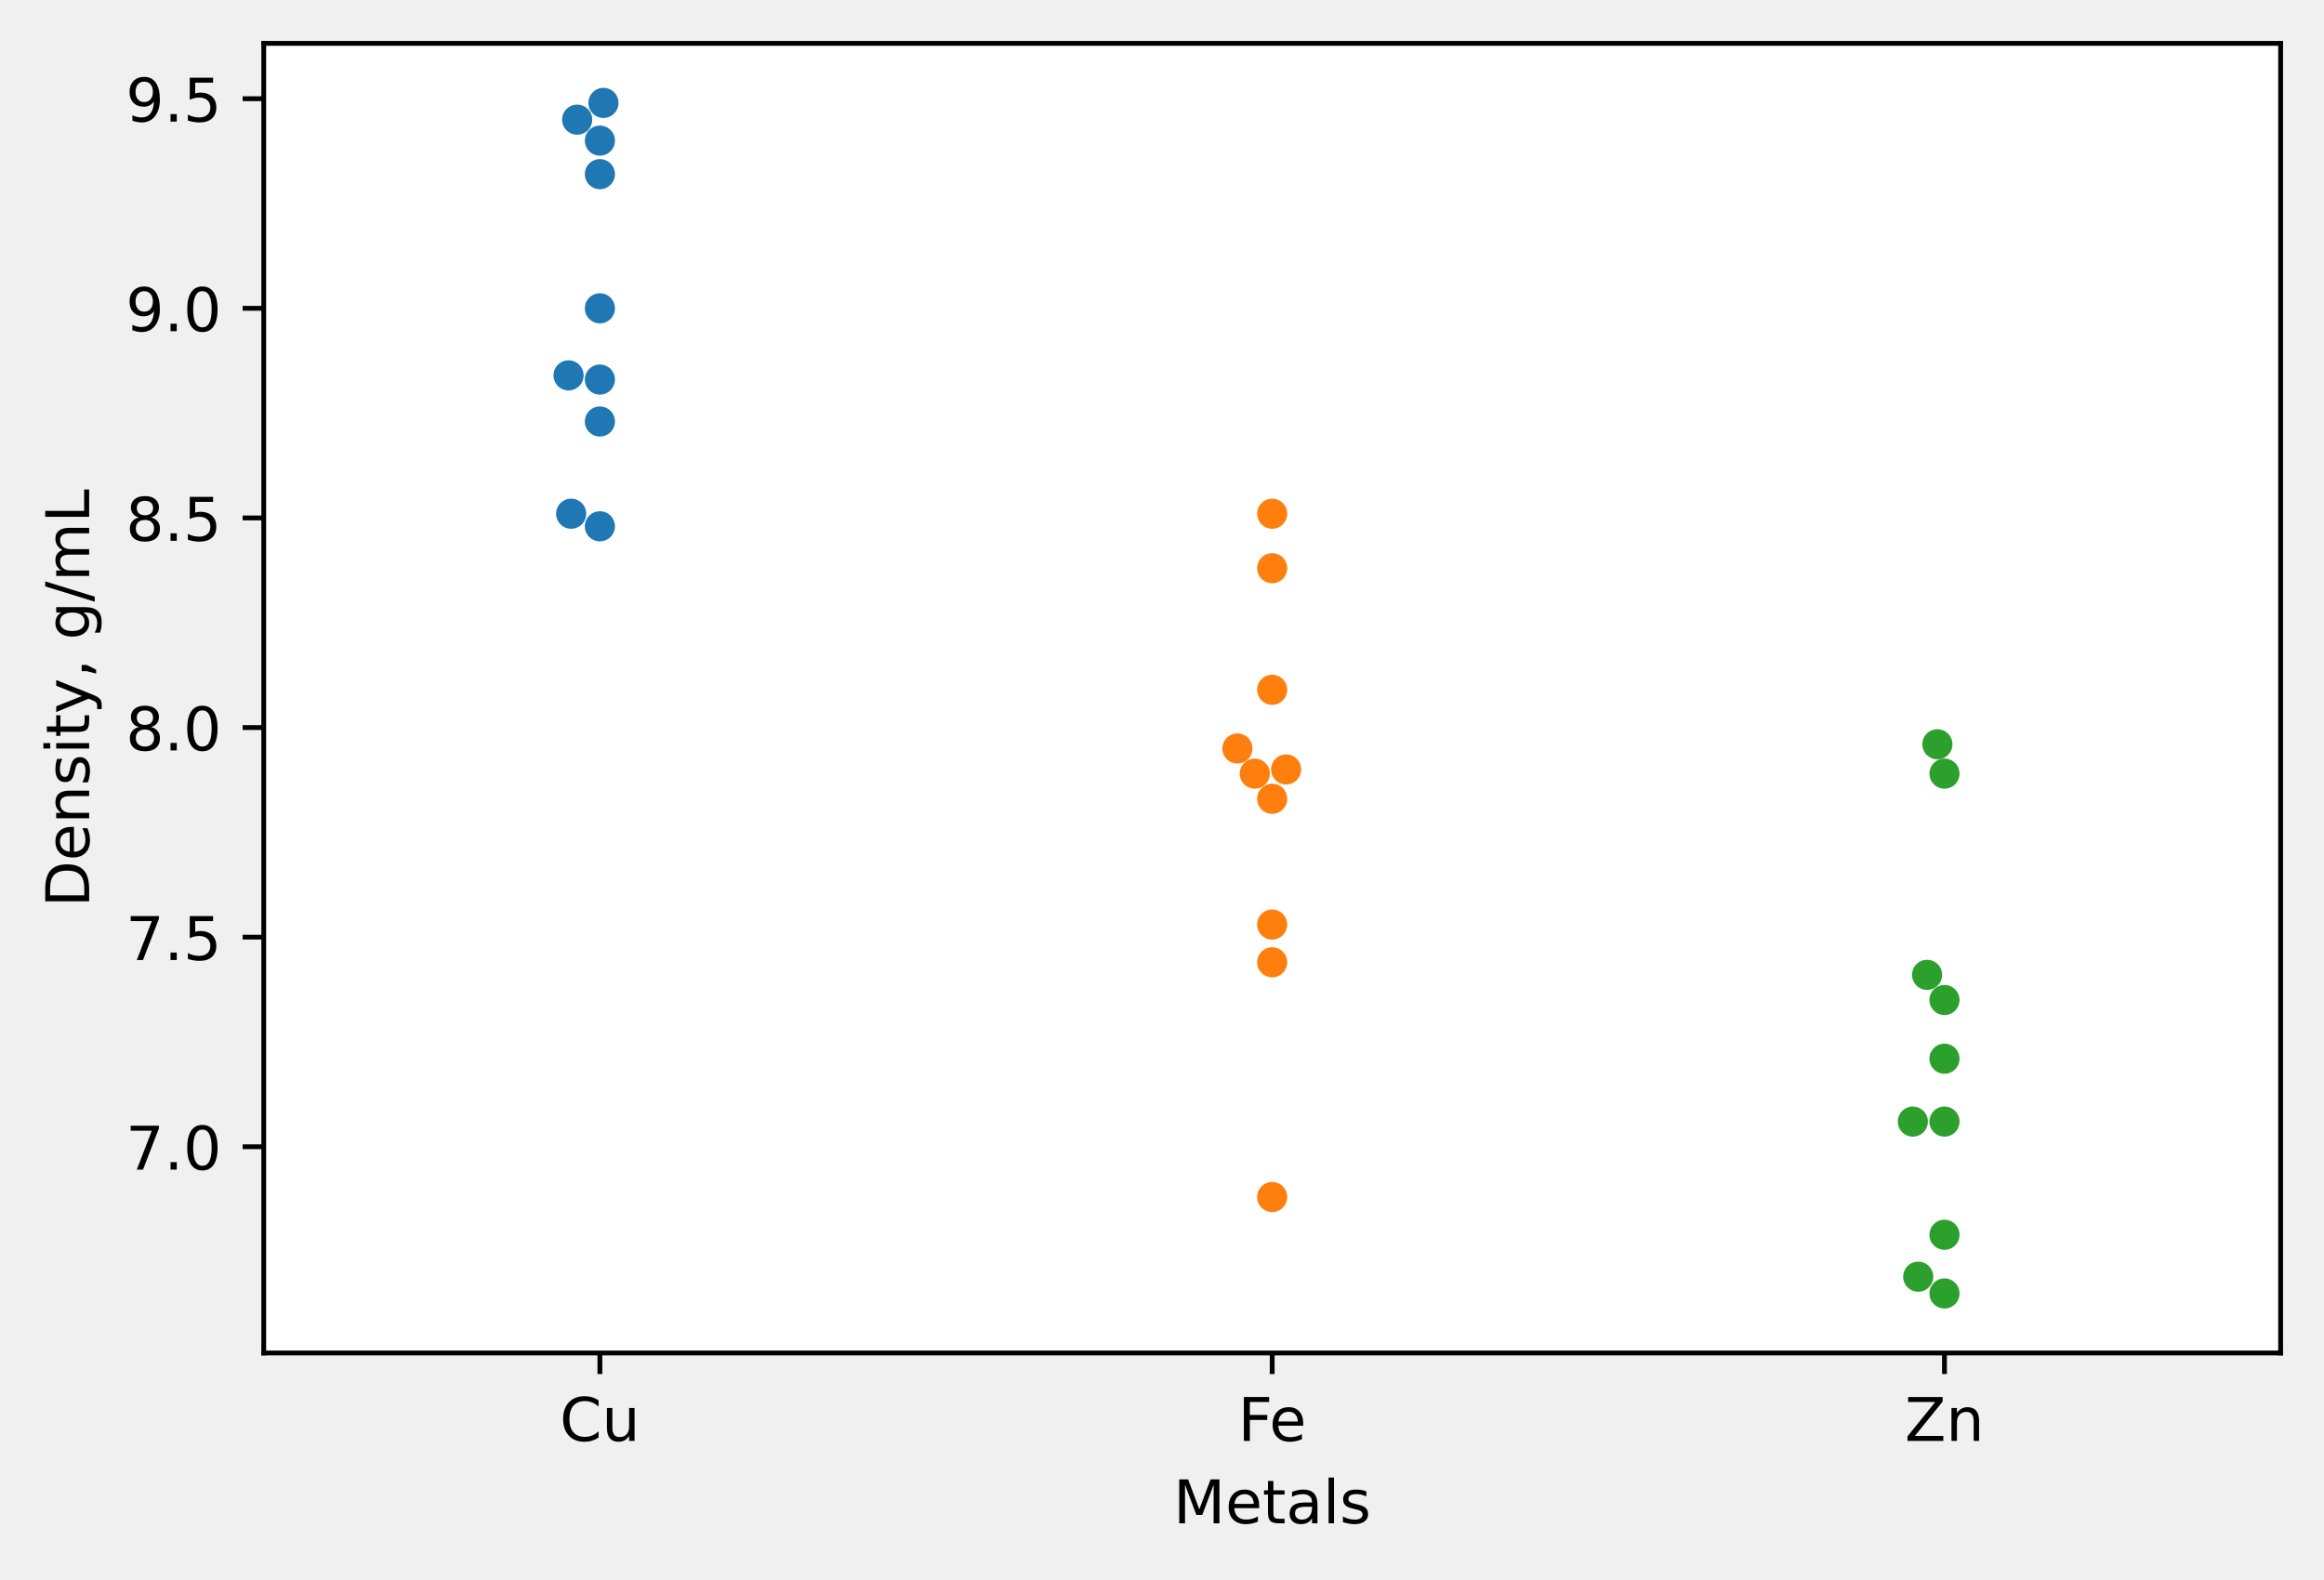
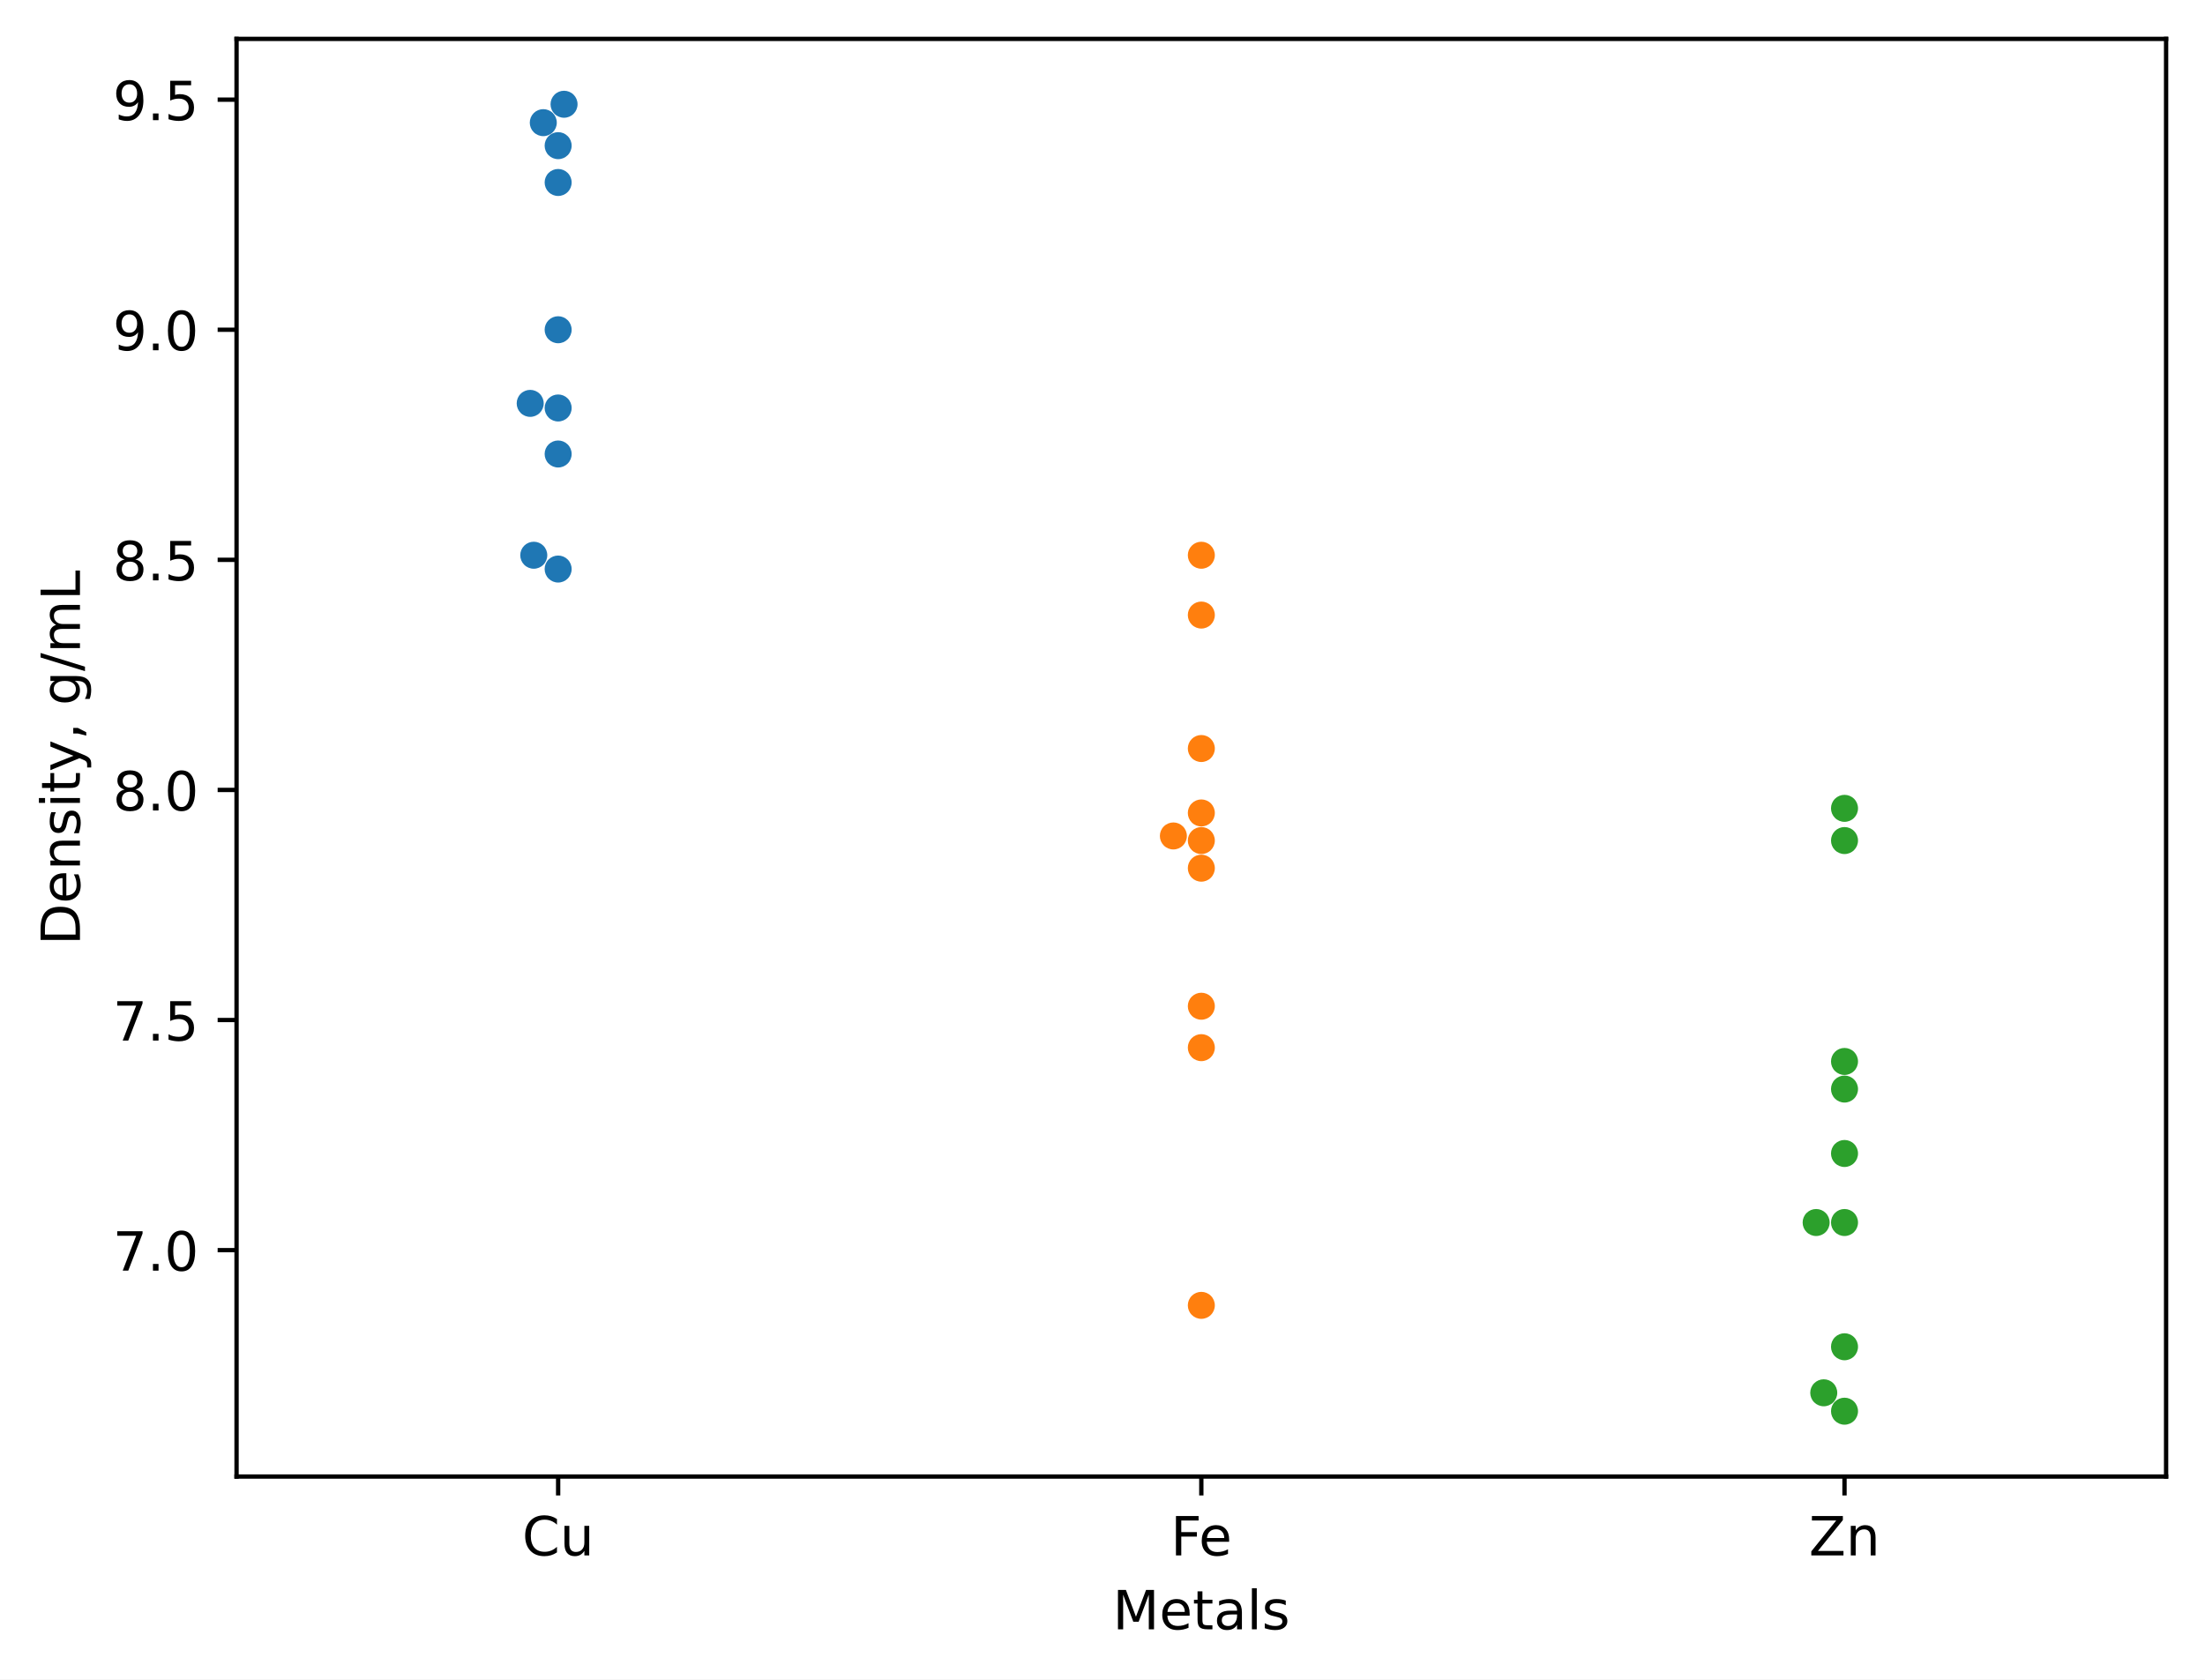
- <svg xmlns="http://www.w3.org/2000/svg" xmlns:xlink="http://www.w3.org/1999/xlink" width="385.781pt" height="262.196pt" viewBox="0 0 385.781 262.196" version="1.1">
+ <svg xmlns="http://www.w3.org/2000/svg" xmlns:xlink="http://www.w3.org/1999/xlink" width="408.101pt" height="310.868pt" viewBox="0 0 408.101 310.868" version="1.1">
  <defs>
    <style type="text/css">*{stroke-linejoin: round; stroke-linecap: butt}</style>
  </defs>
  <g id="figure_1">
    <g id="patch_1">
-       <path d="M 0 262.196  L 385.781 262.196  L 385.781 0  L 0 0  L 0 262.196  z " style="fill: none" />
+       <path d="M 0 310.868  L 408.101 310.868  L 408.101 0  L 0 0  z " style="fill: #ffffff" />
    </g>
    <g id="axes_1">
      <g id="patch_2">
-         <path d="M 43.781 224.64  L 378.581 224.64  L 378.581 7.2  L 43.781 7.2  z " style="fill: #ffffff" />
+         <path d="M 43.781 273.312  L 400.901 273.312  L 400.901 7.2  L 43.781 7.2  z " style="fill: #ffffff" />
      </g>
      <g id="matplotlib.axis_1">
        <g id="xtick_1">
          <g id="line2d_1">
            <defs>
-               <path id="m208a6dc94f" d="M 0 0  L 0 3.5  " style="stroke: #000000; stroke-width: 0.8" />
+               <path id="m04a9dd56a1" d="M 0 0  L 0 3.5  " style="stroke: #000000; stroke-width: 0.8" />
            </defs>
            <g>
-               <use xlink:href="#m208a6dc94f" x="99.581" y="224.64" style="stroke: #000000; stroke-width: 0.8" />
+               <use xlink:href="#m04a9dd56a1" x="103.301" y="273.312" style="stroke: #000000; stroke-width: 0.8" />
            </g>
          </g>
          <g id="text_1">
-             <g transform="translate(92.92109 239.2384)scale(0.1 -0.1)">
+             <g transform="translate(96.64109 287.9104) scale(0.1 -0.1)">
              <defs>
                <path id="DejaVuSans-43" d="M 4122 4306  L 4122 3641  Q 3803 3938 3442 4084  Q 3081 4231 2675 4231  Q 1875 4231 1450 3742  Q 1025 3253 1025 2328  Q 1025 1406 1450 917  Q 1875 428 2675 428  Q 3081 428 3442 575  Q 3803 722 4122 1019  L 4122 359  Q 3791 134 3420 21  Q 3050 -91 2638 -91  Q 1578 -91 968 557  Q 359 1206 359 2328  Q 359 3453 968 4101  Q 1578 4750 2638 4750  Q 3056 4750 3426 4639  Q 3797 4528 4122 4306  z " transform="scale(0.015625)" />
                <path id="DejaVuSans-75" d="M 544 1381  L 544 3500  L 1119 3500  L 1119 1403  Q 1119 906 1312 657  Q 1506 409 1894 409  Q 2359 409 2629 706  Q 2900 1003 2900 1516  L 2900 3500  L 3475 3500  L 3475 0  L 2900 0  L 2900 538  Q 2691 219 2414 64  Q 2138 -91 1772 -91  Q 1169 -91 856 284  Q 544 659 544 1381  z M 1991 3584  L 1991 3584  z " transform="scale(0.015625)" />
              </defs>
              <use xlink:href="#DejaVuSans-43" />
              <use xlink:href="#DejaVuSans-75" x="69.824" />
            </g>
          </g>
        </g>
        <g id="xtick_2">
          <g id="line2d_2">
            <g>
-               <use xlink:href="#m208a6dc94f" x="211.181" y="224.64" style="stroke: #000000; stroke-width: 0.8" />
+               <use xlink:href="#m04a9dd56a1" x="222.341" y="273.312" style="stroke: #000000; stroke-width: 0.8" />
            </g>
          </g>
          <g id="text_2">
-             <g transform="translate(205.5039 239.2384)scale(0.1 -0.1)">
+             <g transform="translate(216.6639 287.9104) scale(0.1 -0.1)">
              <defs>
                <path id="DejaVuSans-46" d="M 628 4666  L 3309 4666  L 3309 4134  L 1259 4134  L 1259 2759  L 3109 2759  L 3109 2228  L 1259 2228  L 1259 0  L 628 0  L 628 4666  z " transform="scale(0.015625)" />
                <path id="DejaVuSans-65" d="M 3597 1894  L 3597 1613  L 953 1613  Q 991 1019 1311 708  Q 1631 397 2203 397  Q 2534 397 2845 478  Q 3156 559 3463 722  L 3463 178  Q 3153 47 2828 -22  Q 2503 -91 2169 -91  Q 1331 -91 842 396  Q 353 884 353 1716  Q 353 2575 817 3079  Q 1281 3584 2069 3584  Q 2775 3584 3186 3129  Q 3597 2675 3597 1894  z M 3022 2063  Q 3016 2534 2758 2815  Q 2500 3097 2075 3097  Q 1594 3097 1305 2825  Q 1016 2553 972 2059  L 3022 2063  z " transform="scale(0.015625)" />
              </defs>
              <use xlink:href="#DejaVuSans-46" />
              <use xlink:href="#DejaVuSans-65" x="52.02" />
            </g>
          </g>
        </g>
        <g id="xtick_3">
          <g id="line2d_3">
            <g>
-               <use xlink:href="#m208a6dc94f" x="322.781" y="224.64" style="stroke: #000000; stroke-width: 0.8" />
+               <use xlink:href="#m04a9dd56a1" x="341.381" y="273.312" style="stroke: #000000; stroke-width: 0.8" />
            </g>
          </g>
          <g id="text_3">
-             <g transform="translate(316.1875 239.2384)scale(0.1 -0.1)">
+             <g transform="translate(334.7875 287.9104) scale(0.1 -0.1)">
              <defs>
                <path id="DejaVuSans-5a" d="M 359 4666  L 4025 4666  L 4025 4184  L 1075 531  L 4097 531  L 4097 0  L 288 0  L 288 481  L 3238 4134  L 359 4134  L 359 4666  z " transform="scale(0.015625)" />
                <path id="DejaVuSans-6e" d="M 3513 2113  L 3513 0  L 2938 0  L 2938 2094  Q 2938 2591 2744 2837  Q 2550 3084 2163 3084  Q 1697 3084 1428 2787  Q 1159 2491 1159 1978  L 1159 0  L 581 0  L 581 3500  L 1159 3500  L 1159 2956  Q 1366 3272 1645 3428  Q 1925 3584 2291 3584  Q 2894 3584 3203 3211  Q 3513 2838 3513 2113  z " transform="scale(0.015625)" />
              </defs>
              <use xlink:href="#DejaVuSans-5a" />
              <use xlink:href="#DejaVuSans-6e" x="68.506" />
            </g>
          </g>
        </g>
        <g id="text_4">
-           <g transform="translate(194.7727 252.9166)scale(0.1 -0.1)">
+           <g transform="translate(205.9327 301.5886) scale(0.1 -0.1)">
            <defs>
              <path id="DejaVuSans-4d" d="M 628 4666  L 1569 4666  L 2759 1491  L 3956 4666  L 4897 4666  L 4897 0  L 4281 0  L 4281 4097  L 3078 897  L 2444 897  L 1241 4097  L 1241 0  L 628 0  L 628 4666  z " transform="scale(0.015625)" />
              <path id="DejaVuSans-74" d="M 1172 4494  L 1172 3500  L 2356 3500  L 2356 3053  L 1172 3053  L 1172 1153  Q 1172 725 1289 603  Q 1406 481 1766 481  L 2356 481  L 2356 0  L 1766 0  Q 1100 0 847 248  Q 594 497 594 1153  L 594 3053  L 172 3053  L 172 3500  L 594 3500  L 594 4494  L 1172 4494  z " transform="scale(0.015625)" />
              <path id="DejaVuSans-61" d="M 2194 1759  Q 1497 1759 1228 1600  Q 959 1441 959 1056  Q 959 750 1161 570  Q 1363 391 1709 391  Q 2188 391 2477 730  Q 2766 1069 2766 1631  L 2766 1759  L 2194 1759  z M 3341 1997  L 3341 0  L 2766 0  L 2766 531  Q 2569 213 2275 61  Q 1981 -91 1556 -91  Q 1019 -91 701 211  Q 384 513 384 1019  Q 384 1609 779 1909  Q 1175 2209 1959 2209  L 2766 2209  L 2766 2266  Q 2766 2663 2505 2880  Q 2244 3097 1772 3097  Q 1472 3097 1187 3025  Q 903 2953 641 2809  L 641 3341  Q 956 3463 1253 3523  Q 1550 3584 1831 3584  Q 2591 3584 2966 3190  Q 3341 2797 3341 1997  z " transform="scale(0.015625)" />
              <path id="DejaVuSans-6c" d="M 603 4863  L 1178 4863  L 1178 0  L 603 0  L 603 4863  z " transform="scale(0.015625)" />
              <path id="DejaVuSans-73" d="M 2834 3397  L 2834 2853  Q 2591 2978 2328 3040  Q 2066 3103 1784 3103  Q 1356 3103 1142 2972  Q 928 2841 928 2578  Q 928 2378 1081 2264  Q 1234 2150 1697 2047  L 1894 2003  Q 2506 1872 2764 1633  Q 3022 1394 3022 966  Q 3022 478 2636 193  Q 2250 -91 1575 -91  Q 1294 -91 989 -36  Q 684 19 347 128  L 347 722  Q 666 556 975 473  Q 1284 391 1588 391  Q 1994 391 2212 530  Q 2431 669 2431 922  Q 2431 1156 2273 1281  Q 2116 1406 1581 1522  L 1381 1569  Q 847 1681 609 1914  Q 372 2147 372 2553  Q 372 3047 722 3315  Q 1072 3584 1716 3584  Q 2034 3584 2315 3537  Q 2597 3491 2834 3397  z " transform="scale(0.015625)" />
            </defs>
            <use xlink:href="#DejaVuSans-4d" />
            <use xlink:href="#DejaVuSans-65" x="86.279" />
            <use xlink:href="#DejaVuSans-74" x="147.803" />
            <use xlink:href="#DejaVuSans-61" x="187.012" />
            <use xlink:href="#DejaVuSans-6c" x="248.291" />
            <use xlink:href="#DejaVuSans-73" x="276.074" />
          </g>
        </g>
      </g>
      <g id="matplotlib.axis_2">
        <g id="ytick_1">
          <g id="line2d_4">
            <defs>
-               <path id="mb790a3aaf7" d="M 0 0  L -3.5 0  " style="stroke: #000000; stroke-width: 0.8" />
+               <path id="mb6cd8bc59e" d="M 0 0  L -3.5 0  " style="stroke: #000000; stroke-width: 0.8" />
            </defs>
            <g>
-               <use xlink:href="#mb790a3aaf7" x="43.781" y="190.395" style="stroke: #000000; stroke-width: 0.8" />
+               <use xlink:href="#mb6cd8bc59e" x="43.781" y="231.402" style="stroke: #000000; stroke-width: 0.8" />
            </g>
          </g>
          <g id="text_5">
-             <g transform="translate(20.87813 194.1945)scale(0.1 -0.1)">
+             <g transform="translate(20.87813 235.2011) scale(0.1 -0.1)">
              <defs>
                <path id="DejaVuSans-37" d="M 525 4666  L 3525 4666  L 3525 4397  L 1831 0  L 1172 0  L 2766 4134  L 525 4134  L 525 4666  z " transform="scale(0.015625)" />
                <path id="DejaVuSans-2e" d="M 684 794  L 1344 794  L 1344 0  L 684 0  L 684 794  z " transform="scale(0.015625)" />
                <path id="DejaVuSans-30" d="M 2034 4250  Q 1547 4250 1301 3770  Q 1056 3291 1056 2328  Q 1056 1369 1301 889  Q 1547 409 2034 409  Q 2525 409 2770 889  Q 3016 1369 3016 2328  Q 3016 3291 2770 3770  Q 2525 4250 2034 4250  z M 2034 4750  Q 2819 4750 3233 4129  Q 3647 3509 3647 2328  Q 3647 1150 3233 529  Q 2819 -91 2034 -91  Q 1250 -91 836 529  Q 422 1150 422 2328  Q 422 3509 836 4129  Q 1250 4750 2034 4750  z " transform="scale(0.015625)" />
              </defs>
              <use xlink:href="#DejaVuSans-37" />
              <use xlink:href="#DejaVuSans-2e" x="63.623" />
              <use xlink:href="#DejaVuSans-30" x="95.41" />
            </g>
          </g>
        </g>
        <g id="ytick_2">
          <g id="line2d_5">
            <g>
-               <use xlink:href="#mb790a3aaf7" x="43.781" y="155.594" style="stroke: #000000; stroke-width: 0.8" />
+               <use xlink:href="#mb6cd8bc59e" x="43.781" y="188.81" style="stroke: #000000; stroke-width: 0.8" />
            </g>
          </g>
          <g id="text_6">
-             <g transform="translate(20.87813 159.393)scale(0.1 -0.1)">
+             <g transform="translate(20.87813 192.6096) scale(0.1 -0.1)">
              <defs>
                <path id="DejaVuSans-35" d="M 691 4666  L 3169 4666  L 3169 4134  L 1269 4134  L 1269 2991  Q 1406 3038 1543 3061  Q 1681 3084 1819 3084  Q 2600 3084 3056 2656  Q 3513 2228 3513 1497  Q 3513 744 3044 326  Q 2575 -91 1722 -91  Q 1428 -91 1123 -41  Q 819 9 494 109  L 494 744  Q 775 591 1075 516  Q 1375 441 1709 441  Q 2250 441 2565 725  Q 2881 1009 2881 1497  Q 2881 1984 2565 2268  Q 2250 2553 1709 2553  Q 1456 2553 1204 2497  Q 953 2441 691 2322  L 691 4666  z " transform="scale(0.015625)" />
              </defs>
              <use xlink:href="#DejaVuSans-37" />
              <use xlink:href="#DejaVuSans-2e" x="63.623" />
              <use xlink:href="#DejaVuSans-35" x="95.41" />
            </g>
          </g>
        </g>
        <g id="ytick_3">
          <g id="line2d_6">
            <g>
-               <use xlink:href="#mb790a3aaf7" x="43.781" y="120.792" style="stroke: #000000; stroke-width: 0.8" />
+               <use xlink:href="#mb6cd8bc59e" x="43.781" y="146.219" style="stroke: #000000; stroke-width: 0.8" />
            </g>
          </g>
          <g id="text_7">
-             <g transform="translate(20.87813 124.5914)scale(0.1 -0.1)">
+             <g transform="translate(20.87813 150.018) scale(0.1 -0.1)">
              <defs>
                <path id="DejaVuSans-38" d="M 2034 2216  Q 1584 2216 1326 1975  Q 1069 1734 1069 1313  Q 1069 891 1326 650  Q 1584 409 2034 409  Q 2484 409 2743 651  Q 3003 894 3003 1313  Q 3003 1734 2745 1975  Q 2488 2216 2034 2216  z M 1403 2484  Q 997 2584 770 2862  Q 544 3141 544 3541  Q 544 4100 942 4425  Q 1341 4750 2034 4750  Q 2731 4750 3128 4425  Q 3525 4100 3525 3541  Q 3525 3141 3298 2862  Q 3072 2584 2669 2484  Q 3125 2378 3379 2068  Q 3634 1759 3634 1313  Q 3634 634 3220 271  Q 2806 -91 2034 -91  Q 1263 -91 848 271  Q 434 634 434 1313  Q 434 1759 690 2068  Q 947 2378 1403 2484  z M 1172 3481  Q 1172 3119 1398 2916  Q 1625 2713 2034 2713  Q 2441 2713 2670 2916  Q 2900 3119 2900 3481  Q 2900 3844 2670 4047  Q 2441 4250 2034 4250  Q 1625 4250 1398 4047  Q 1172 3844 1172 3481  z " transform="scale(0.015625)" />
              </defs>
              <use xlink:href="#DejaVuSans-38" />
              <use xlink:href="#DejaVuSans-2e" x="63.623" />
              <use xlink:href="#DejaVuSans-30" x="95.41" />
            </g>
          </g>
        </g>
        <g id="ytick_4">
          <g id="line2d_7">
            <g>
-               <use xlink:href="#mb790a3aaf7" x="43.781" y="85.991" style="stroke: #000000; stroke-width: 0.8" />
+               <use xlink:href="#mb6cd8bc59e" x="43.781" y="103.627" style="stroke: #000000; stroke-width: 0.8" />
            </g>
          </g>
          <g id="text_8">
-             <g transform="translate(20.87813 89.7899)scale(0.1 -0.1)">
+             <g transform="translate(20.87813 107.4265) scale(0.1 -0.1)">
              <use xlink:href="#DejaVuSans-38" />
              <use xlink:href="#DejaVuSans-2e" x="63.623" />
              <use xlink:href="#DejaVuSans-35" x="95.41" />
            </g>
          </g>
        </g>
        <g id="ytick_5">
          <g id="line2d_8">
            <g>
-               <use xlink:href="#mb790a3aaf7" x="43.781" y="51.189" style="stroke: #000000; stroke-width: 0.8" />
+               <use xlink:href="#mb6cd8bc59e" x="43.781" y="61.036" style="stroke: #000000; stroke-width: 0.8" />
            </g>
          </g>
          <g id="text_9">
-             <g transform="translate(20.87813 54.98836)scale(0.1 -0.1)">
+             <g transform="translate(20.87813 64.83494) scale(0.1 -0.1)">
              <defs>
                <path id="DejaVuSans-39" d="M 703 97  L 703 672  Q 941 559 1184 500  Q 1428 441 1663 441  Q 2288 441 2617 861  Q 2947 1281 2994 2138  Q 2813 1869 2534 1725  Q 2256 1581 1919 1581  Q 1219 1581 811 2004  Q 403 2428 403 3163  Q 403 3881 828 4315  Q 1253 4750 1959 4750  Q 2769 4750 3195 4129  Q 3622 3509 3622 2328  Q 3622 1225 3098 567  Q 2575 -91 1691 -91  Q 1453 -91 1209 -44  Q 966 3 703 97  z M 1959 2075  Q 2384 2075 2632 2365  Q 2881 2656 2881 3163  Q 2881 3666 2632 3958  Q 2384 4250 1959 4250  Q 1534 4250 1286 3958  Q 1038 3666 1038 3163  Q 1038 2656 1286 2365  Q 1534 2075 1959 2075  z " transform="scale(0.015625)" />
              </defs>
              <use xlink:href="#DejaVuSans-39" />
              <use xlink:href="#DejaVuSans-2e" x="63.623" />
              <use xlink:href="#DejaVuSans-30" x="95.41" />
            </g>
          </g>
        </g>
        <g id="ytick_6">
          <g id="line2d_9">
            <g>
-               <use xlink:href="#mb790a3aaf7" x="43.781" y="16.388" style="stroke: #000000; stroke-width: 0.8" />
+               <use xlink:href="#mb6cd8bc59e" x="43.781" y="18.444" style="stroke: #000000; stroke-width: 0.8" />
            </g>
          </g>
          <g id="text_10">
-             <g transform="translate(20.87813 20.18682)scale(0.1 -0.1)">
+             <g transform="translate(20.87813 22.24339) scale(0.1 -0.1)">
              <use xlink:href="#DejaVuSans-39" />
              <use xlink:href="#DejaVuSans-2e" x="63.623" />
              <use xlink:href="#DejaVuSans-35" x="95.41" />
            </g>
          </g>
        </g>
        <g id="text_11">
-           <g transform="translate(14.79844 150.6216)rotate(-90)scale(0.1 -0.1)">
+           <g transform="translate(14.79844 174.9576) rotate(-90) scale(0.1 -0.1)">
            <defs>
              <path id="DejaVuSans-44" d="M 1259 4147  L 1259 519  L 2022 519  Q 2988 519 3436 956  Q 3884 1394 3884 2338  Q 3884 3275 3436 3711  Q 2988 4147 2022 4147  L 1259 4147  z M 628 4666  L 1925 4666  Q 3281 4666 3915 4102  Q 4550 3538 4550 2338  Q 4550 1131 3912 565  Q 3275 0 1925 0  L 628 0  L 628 4666  z " transform="scale(0.015625)" />
              <path id="DejaVuSans-69" d="M 603 3500  L 1178 3500  L 1178 0  L 603 0  L 603 3500  z M 603 4863  L 1178 4863  L 1178 4134  L 603 4134  L 603 4863  z " transform="scale(0.015625)" />
              <path id="DejaVuSans-79" d="M 2059 -325  Q 1816 -950 1584 -1140  Q 1353 -1331 966 -1331  L 506 -1331  L 506 -850  L 844 -850  Q 1081 -850 1212 -737  Q 1344 -625 1503 -206  L 1606 56  L 191 3500  L 800 3500  L 1894 763  L 2988 3500  L 3597 3500  L 2059 -325  z " transform="scale(0.015625)" />
              <path id="DejaVuSans-2c" d="M 750 794  L 1409 794  L 1409 256  L 897 -744  L 494 -744  L 750 256  L 750 794  z " transform="scale(0.015625)" />
              <path id="DejaVuSans-20" transform="scale(0.015625)" />
              <path id="DejaVuSans-67" d="M 2906 1791  Q 2906 2416 2648 2759  Q 2391 3103 1925 3103  Q 1463 3103 1205 2759  Q 947 2416 947 1791  Q 947 1169 1205 825  Q 1463 481 1925 481  Q 2391 481 2648 825  Q 2906 1169 2906 1791  z M 3481 434  Q 3481 -459 3084 -895  Q 2688 -1331 1869 -1331  Q 1566 -1331 1297 -1286  Q 1028 -1241 775 -1147  L 775 -588  Q 1028 -725 1275 -790  Q 1522 -856 1778 -856  Q 2344 -856 2625 -561  Q 2906 -266 2906 331  L 2906 616  Q 2728 306 2450 153  Q 2172 0 1784 0  Q 1141 0 747 490  Q 353 981 353 1791  Q 353 2603 747 3093  Q 1141 3584 1784 3584  Q 2172 3584 2450 3431  Q 2728 3278 2906 2969  L 2906 3500  L 3481 3500  L 3481 434  z " transform="scale(0.015625)" />
              <path id="DejaVuSans-2f" d="M 1625 4666  L 2156 4666  L 531 -594  L 0 -594  L 1625 4666  z " transform="scale(0.015625)" />
              <path id="DejaVuSans-6d" d="M 3328 2828  Q 3544 3216 3844 3400  Q 4144 3584 4550 3584  Q 5097 3584 5394 3201  Q 5691 2819 5691 2113  L 5691 0  L 5113 0  L 5113 2094  Q 5113 2597 4934 2840  Q 4756 3084 4391 3084  Q 3944 3084 3684 2787  Q 3425 2491 3425 1978  L 3425 0  L 2847 0  L 2847 2094  Q 2847 2600 2669 2842  Q 2491 3084 2119 3084  Q 1678 3084 1418 2786  Q 1159 2488 1159 1978  L 1159 0  L 581 0  L 581 3500  L 1159 3500  L 1159 2956  Q 1356 3278 1631 3431  Q 1906 3584 2284 3584  Q 2666 3584 2933 3390  Q 3200 3197 3328 2828  z " transform="scale(0.015625)" />
              <path id="DejaVuSans-4c" d="M 628 4666  L 1259 4666  L 1259 531  L 3531 531  L 3531 0  L 628 0  L 628 4666  z " transform="scale(0.015625)" />
            </defs>
            <use xlink:href="#DejaVuSans-44" />
            <use xlink:href="#DejaVuSans-65" x="77.002" />
            <use xlink:href="#DejaVuSans-6e" x="138.525" />
            <use xlink:href="#DejaVuSans-73" x="201.904" />
            <use xlink:href="#DejaVuSans-69" x="254.004" />
            <use xlink:href="#DejaVuSans-74" x="281.787" />
            <use xlink:href="#DejaVuSans-79" x="320.996" />
            <use xlink:href="#DejaVuSans-2c" x="380.176" />
            <use xlink:href="#DejaVuSans-20" x="411.963" />
            <use xlink:href="#DejaVuSans-67" x="443.75" />
            <use xlink:href="#DejaVuSans-2f" x="507.227" />
            <use xlink:href="#DejaVuSans-6d" x="540.918" />
            <use xlink:href="#DejaVuSans-4c" x="638.33" />
          </g>
        </g>
      </g>
      <g id="patch_3">
-         <path d="M 43.781 224.64  L 43.781 7.2  " style="fill: none; stroke: #000000; stroke-width: 0.8; stroke-linejoin: miter; stroke-linecap: square" />
+         <path d="M 43.781 273.312  L 43.781 7.2  " style="fill: none; stroke: #000000; stroke-width: 0.8; stroke-linejoin: miter; stroke-linecap: square" />
      </g>
      <g id="patch_4">
-         <path d="M 378.581 224.64  L 378.581 7.2  " style="fill: none; stroke: #000000; stroke-width: 0.8; stroke-linejoin: miter; stroke-linecap: square" />
+         <path d="M 400.901 273.312  L 400.901 7.2  " style="fill: none; stroke: #000000; stroke-width: 0.8; stroke-linejoin: miter; stroke-linecap: square" />
      </g>
      <g id="patch_5">
-         <path d="M 43.781 224.64  L 378.581 224.64  " style="fill: none; stroke: #000000; stroke-width: 0.8; stroke-linejoin: miter; stroke-linecap: square" />
+         <path d="M 43.781 273.312  L 400.901 273.312  " style="fill: none; stroke: #000000; stroke-width: 0.8; stroke-linejoin: miter; stroke-linecap: square" />
      </g>
      <g id="patch_6">
-         <path d="M 43.781 7.2  L 378.581 7.2  " style="fill: none; stroke: #000000; stroke-width: 0.8; stroke-linejoin: miter; stroke-linecap: square" />
+         <path d="M 43.781 7.2  L 400.901 7.2  " style="fill: none; stroke: #000000; stroke-width: 0.8; stroke-linejoin: miter; stroke-linecap: square" />
      </g>
      <g id="PathCollection_1">
        <defs>
-           <path id="C0_0_875ac6bd21" d="M 0 2.5  C 0.663 2.5 1.299 2.237 1.768 1.768  C 2.237 1.299 2.5 0.663 2.5 -0  C 2.5 -0.663 2.237 -1.299 1.768 -1.768  C 1.299 -2.237 0.663 -2.5 0 -2.5  C -0.663 -2.5 -1.299 -2.237 -1.768 -1.768  C -2.237 -1.299 -2.5 -0.663 -2.5 0  C -2.5 0.663 -2.237 1.299 -1.768 1.768  C -1.299 2.237 -0.663 2.5 0 2.5  z " />
+           <path id="C0_0_ce4934ff2d" d="M 0 2.5  C 0.663 2.5 1.299 2.237 1.768 1.768  C 2.237 1.299 2.5 0.663 2.5 -0  C 2.5 -0.663 2.237 -1.299 1.768 -1.768  C 1.299 -2.237 0.663 -2.5 0 -2.5  C -0.663 -2.5 -1.299 -2.237 -1.768 -1.768  C -2.237 -1.299 -2.5 -0.663 -2.5 0  C -2.5 0.663 -2.237 1.299 -1.768 1.768  C -1.299 2.237 -0.663 2.5 0 2.5  z " />
        </defs>
-         <g clip-path="url(#pab649b306a)">
-           <use xlink:href="#C0_0_875ac6bd21" x="99.581" y="87.383" style="fill: #1f77b4" />
-         </g>
-         <g clip-path="url(#pab649b306a)">
-           <use xlink:href="#C0_0_875ac6bd21" x="94.811" y="85.295" style="fill: #1f77b4" />
-         </g>
-         <g clip-path="url(#pab649b306a)">
-           <use xlink:href="#C0_0_875ac6bd21" x="99.581" y="69.982" style="fill: #1f77b4" />
-         </g>
-         <g clip-path="url(#pab649b306a)">
-           <use xlink:href="#C0_0_875ac6bd21" x="99.581" y="63.022" style="fill: #1f77b4" />
-         </g>
-         <g clip-path="url(#pab649b306a)">
-           <use xlink:href="#C0_0_875ac6bd21" x="94.382" y="62.326" style="fill: #1f77b4" />
-         </g>
-         <g clip-path="url(#pab649b306a)">
-           <use xlink:href="#C0_0_875ac6bd21" x="99.581" y="51.189" style="fill: #1f77b4" />
-         </g>
-         <g clip-path="url(#pab649b306a)">
-           <use xlink:href="#C0_0_875ac6bd21" x="99.581" y="28.916" style="fill: #1f77b4" />
-         </g>
-         <g clip-path="url(#pab649b306a)">
-           <use xlink:href="#C0_0_875ac6bd21" x="99.581" y="23.348" style="fill: #1f77b4" />
-         </g>
-         <g clip-path="url(#pab649b306a)">
-           <use xlink:href="#C0_0_875ac6bd21" x="95.812" y="19.868" style="fill: #1f77b4" />
-         </g>
-         <g clip-path="url(#pab649b306a)">
-           <use xlink:href="#C0_0_875ac6bd21" x="100.172" y="17.084" style="fill: #1f77b4" />
+         <g clip-path="url(#p9657a202e3)">
+           <use xlink:href="#C0_0_ce4934ff2d" x="98.789" y="102.775" style="fill: #1f77b4" />
+         </g>
+         <g clip-path="url(#p9657a202e3)">
+           <use xlink:href="#C0_0_ce4934ff2d" x="104.393" y="19.296" style="fill: #1f77b4" />
+         </g>
+         <g clip-path="url(#p9657a202e3)">
+           <use xlink:href="#C0_0_ce4934ff2d" x="103.301" y="105.331" style="fill: #1f77b4" />
+         </g>
+         <g clip-path="url(#p9657a202e3)">
+           <use xlink:href="#C0_0_ce4934ff2d" x="103.301" y="26.962" style="fill: #1f77b4" />
+         </g>
+         <g clip-path="url(#p9657a202e3)">
+           <use xlink:href="#C0_0_ce4934ff2d" x="103.301" y="75.517" style="fill: #1f77b4" />
+         </g>
+         <g clip-path="url(#p9657a202e3)">
+           <use xlink:href="#C0_0_ce4934ff2d" x="100.551" y="22.703" style="fill: #1f77b4" />
+         </g>
+         <g clip-path="url(#p9657a202e3)">
+           <use xlink:href="#C0_0_ce4934ff2d" x="103.301" y="84.035" style="fill: #1f77b4" />
+         </g>
+         <g clip-path="url(#p9657a202e3)">
+           <use xlink:href="#C0_0_ce4934ff2d" x="103.301" y="61.036" style="fill: #1f77b4" />
+         </g>
+         <g clip-path="url(#p9657a202e3)">
+           <use xlink:href="#C0_0_ce4934ff2d" x="98.128" y="74.665" style="fill: #1f77b4" />
+         </g>
+         <g clip-path="url(#p9657a202e3)">
+           <use xlink:href="#C0_0_ce4934ff2d" x="103.301" y="33.777" style="fill: #1f77b4" />
        </g>
      </g>
      <g id="PathCollection_2">
        <defs>
-           <path id="C1_0_f8bc04c7f4" d="M 0 2.5  C 0.663 2.5 1.299 2.237 1.768 1.768  C 2.237 1.299 2.5 0.663 2.5 -0  C 2.5 -0.663 2.237 -1.299 1.768 -1.768  C 1.299 -2.237 0.663 -2.5 0 -2.5  C -0.663 -2.5 -1.299 -2.237 -1.768 -1.768  C -2.237 -1.299 -2.5 -0.663 -2.5 0  C -2.5 0.663 -2.237 1.299 -1.768 1.768  C -1.299 2.237 -0.663 2.5 0 2.5  z " />
+           <path id="C1_0_4e359f19cf" d="M 0 2.5  C 0.663 2.5 1.299 2.237 1.768 1.768  C 2.237 1.299 2.5 0.663 2.5 -0  C 2.5 -0.663 2.237 -1.299 1.768 -1.768  C 1.299 -2.237 0.663 -2.5 0 -2.5  C -0.663 -2.5 -1.299 -2.237 -1.768 -1.768  C -2.237 -1.299 -2.5 -0.663 -2.5 0  C -2.5 0.663 -2.237 1.299 -1.768 1.768  C -1.299 2.237 -0.663 2.5 0 2.5  z " />
        </defs>
-         <g clip-path="url(#pab649b306a)">
-           <use xlink:href="#C1_0_f8bc04c7f4" x="211.181" y="198.748" style="fill: #ff7f0e" />
-         </g>
-         <g clip-path="url(#pab649b306a)">
-           <use xlink:href="#C1_0_f8bc04c7f4" x="211.181" y="159.77" style="fill: #ff7f0e" />
-         </g>
-         <g clip-path="url(#pab649b306a)">
-           <use xlink:href="#C1_0_f8bc04c7f4" x="211.181" y="153.506" style="fill: #ff7f0e" />
-         </g>
-         <g clip-path="url(#pab649b306a)">
-           <use xlink:href="#C1_0_f8bc04c7f4" x="211.181" y="132.625" style="fill: #ff7f0e" />
-         </g>
-         <g clip-path="url(#pab649b306a)">
-           <use xlink:href="#C1_0_f8bc04c7f4" x="208.294" y="128.449" style="fill: #ff7f0e" />
-         </g>
-         <g clip-path="url(#pab649b306a)">
-           <use xlink:href="#C1_0_f8bc04c7f4" x="213.493" y="127.753" style="fill: #ff7f0e" />
-         </g>
-         <g clip-path="url(#pab649b306a)">
-           <use xlink:href="#C1_0_f8bc04c7f4" x="205.407" y="124.272" style="fill: #ff7f0e" />
-         </g>
-         <g clip-path="url(#pab649b306a)">
-           <use xlink:href="#C1_0_f8bc04c7f4" x="211.181" y="114.528" style="fill: #ff7f0e" />
-         </g>
-         <g clip-path="url(#pab649b306a)">
-           <use xlink:href="#C1_0_f8bc04c7f4" x="211.181" y="94.343" style="fill: #ff7f0e" />
-         </g>
-         <g clip-path="url(#pab649b306a)">
-           <use xlink:href="#C1_0_f8bc04c7f4" x="211.181" y="85.295" style="fill: #ff7f0e" />
+         <g clip-path="url(#p9657a202e3)">
+           <use xlink:href="#C1_0_4e359f19cf" x="222.341" y="150.478" style="fill: #ff7f0e" />
+         </g>
+         <g clip-path="url(#p9657a202e3)">
+           <use xlink:href="#C1_0_4e359f19cf" x="222.341" y="186.255" style="fill: #ff7f0e" />
+         </g>
+         <g clip-path="url(#p9657a202e3)">
+           <use xlink:href="#C1_0_4e359f19cf" x="222.341" y="138.552" style="fill: #ff7f0e" />
+         </g>
+         <g clip-path="url(#p9657a202e3)">
+           <use xlink:href="#C1_0_4e359f19cf" x="222.341" y="193.921" style="fill: #ff7f0e" />
+         </g>
+         <g clip-path="url(#p9657a202e3)">
+           <use xlink:href="#C1_0_4e359f19cf" x="222.341" y="113.849" style="fill: #ff7f0e" />
+         </g>
+         <g clip-path="url(#p9657a202e3)">
+           <use xlink:href="#C1_0_4e359f19cf" x="222.341" y="160.7" style="fill: #ff7f0e" />
+         </g>
+         <g clip-path="url(#p9657a202e3)">
+           <use xlink:href="#C1_0_4e359f19cf" x="222.341" y="241.624" style="fill: #ff7f0e" />
+         </g>
+         <g clip-path="url(#p9657a202e3)">
+           <use xlink:href="#C1_0_4e359f19cf" x="217.168" y="154.737" style="fill: #ff7f0e" />
+         </g>
+         <g clip-path="url(#p9657a202e3)">
+           <use xlink:href="#C1_0_4e359f19cf" x="222.341" y="102.775" style="fill: #ff7f0e" />
+         </g>
+         <g clip-path="url(#p9657a202e3)">
+           <use xlink:href="#C1_0_4e359f19cf" x="222.341" y="155.589" style="fill: #ff7f0e" />
        </g>
      </g>
      <g id="PathCollection_3">
        <defs>
-           <path id="C2_0_efa48cb4b2" d="M 0 2.5  C 0.663 2.5 1.299 2.237 1.768 1.768  C 2.237 1.299 2.5 0.663 2.5 -0  C 2.5 -0.663 2.237 -1.299 1.768 -1.768  C 1.299 -2.237 0.663 -2.5 0 -2.5  C -0.663 -2.5 -1.299 -2.237 -1.768 -1.768  C -2.237 -1.299 -2.5 -0.663 -2.5 0  C -2.5 0.663 -2.237 1.299 -1.768 1.768  C -1.299 2.237 -0.663 2.5 0 2.5  z " />
+           <path id="C2_0_7bbb33ec76" d="M 0 2.5  C 0.663 2.5 1.299 2.237 1.768 1.768  C 2.237 1.299 2.5 0.663 2.5 -0  C 2.5 -0.663 2.237 -1.299 1.768 -1.768  C 1.299 -2.237 0.663 -2.5 0 -2.5  C -0.663 -2.5 -1.299 -2.237 -1.768 -1.768  C -2.237 -1.299 -2.5 -0.663 -2.5 0  C -2.5 0.663 -2.237 1.299 -1.768 1.768  C -1.299 2.237 -0.663 2.5 0 2.5  z " />
        </defs>
-         <g clip-path="url(#pab649b306a)">
-           <use xlink:href="#C2_0_efa48cb4b2" x="322.781" y="214.756" style="fill: #2ca02c" />
-         </g>
-         <g clip-path="url(#pab649b306a)">
-           <use xlink:href="#C2_0_efa48cb4b2" x="318.42" y="211.972" style="fill: #2ca02c" />
-         </g>
-         <g clip-path="url(#pab649b306a)">
-           <use xlink:href="#C2_0_efa48cb4b2" x="322.781" y="205.012" style="fill: #2ca02c" />
-         </g>
-         <g clip-path="url(#pab649b306a)">
-           <use xlink:href="#C2_0_efa48cb4b2" x="322.781" y="186.219" style="fill: #2ca02c" />
-         </g>
-         <g clip-path="url(#pab649b306a)">
-           <use xlink:href="#C2_0_efa48cb4b2" x="317.531" y="186.219" style="fill: #2ca02c" />
-         </g>
-         <g clip-path="url(#pab649b306a)">
-           <use xlink:href="#C2_0_efa48cb4b2" x="322.781" y="175.779" style="fill: #2ca02c" />
-         </g>
-         <g clip-path="url(#pab649b306a)">
-           <use xlink:href="#C2_0_efa48cb4b2" x="322.781" y="166.034" style="fill: #2ca02c" />
-         </g>
-         <g clip-path="url(#pab649b306a)">
-           <use xlink:href="#C2_0_efa48cb4b2" x="319.894" y="161.858" style="fill: #2ca02c" />
-         </g>
-         <g clip-path="url(#pab649b306a)">
-           <use xlink:href="#C2_0_efa48cb4b2" x="322.781" y="128.449" style="fill: #2ca02c" />
-         </g>
-         <g clip-path="url(#pab649b306a)">
-           <use xlink:href="#C2_0_efa48cb4b2" x="321.602" y="123.576" style="fill: #2ca02c" />
+         <g clip-path="url(#p9657a202e3)">
+           <use xlink:href="#C2_0_7bbb33ec76" x="341.381" y="249.29" style="fill: #2ca02c" />
+         </g>
+         <g clip-path="url(#p9657a202e3)">
+           <use xlink:href="#C2_0_7bbb33ec76" x="341.381" y="226.291" style="fill: #2ca02c" />
+         </g>
+         <g clip-path="url(#p9657a202e3)">
+           <use xlink:href="#C2_0_7bbb33ec76" x="341.381" y="149.626" style="fill: #2ca02c" />
+         </g>
+         <g clip-path="url(#p9657a202e3)">
+           <use xlink:href="#C2_0_7bbb33ec76" x="336.131" y="226.291" style="fill: #2ca02c" />
+         </g>
+         <g clip-path="url(#p9657a202e3)">
+           <use xlink:href="#C2_0_7bbb33ec76" x="337.539" y="257.809" style="fill: #2ca02c" />
+         </g>
+         <g clip-path="url(#p9657a202e3)">
+           <use xlink:href="#C2_0_7bbb33ec76" x="341.381" y="213.513" style="fill: #2ca02c" />
+         </g>
+         <g clip-path="url(#p9657a202e3)">
+           <use xlink:href="#C2_0_7bbb33ec76" x="341.381" y="201.588" style="fill: #2ca02c" />
+         </g>
+         <g clip-path="url(#p9657a202e3)">
+           <use xlink:href="#C2_0_7bbb33ec76" x="341.381" y="261.216" style="fill: #2ca02c" />
+         </g>
+         <g clip-path="url(#p9657a202e3)">
+           <use xlink:href="#C2_0_7bbb33ec76" x="341.381" y="196.477" style="fill: #2ca02c" />
+         </g>
+         <g clip-path="url(#p9657a202e3)">
+           <use xlink:href="#C2_0_7bbb33ec76" x="341.381" y="155.589" style="fill: #2ca02c" />
        </g>
      </g>
    </g>
  </g>
  <defs>
-     <clipPath id="pab649b306a">
-       <rect x="43.781" y="7.2" width="334.8" height="217.44" />
+     <clipPath id="p9657a202e3">
+       <rect x="43.781" y="7.2" width="357.12" height="266.112" />
    </clipPath>
  </defs>
</svg>
